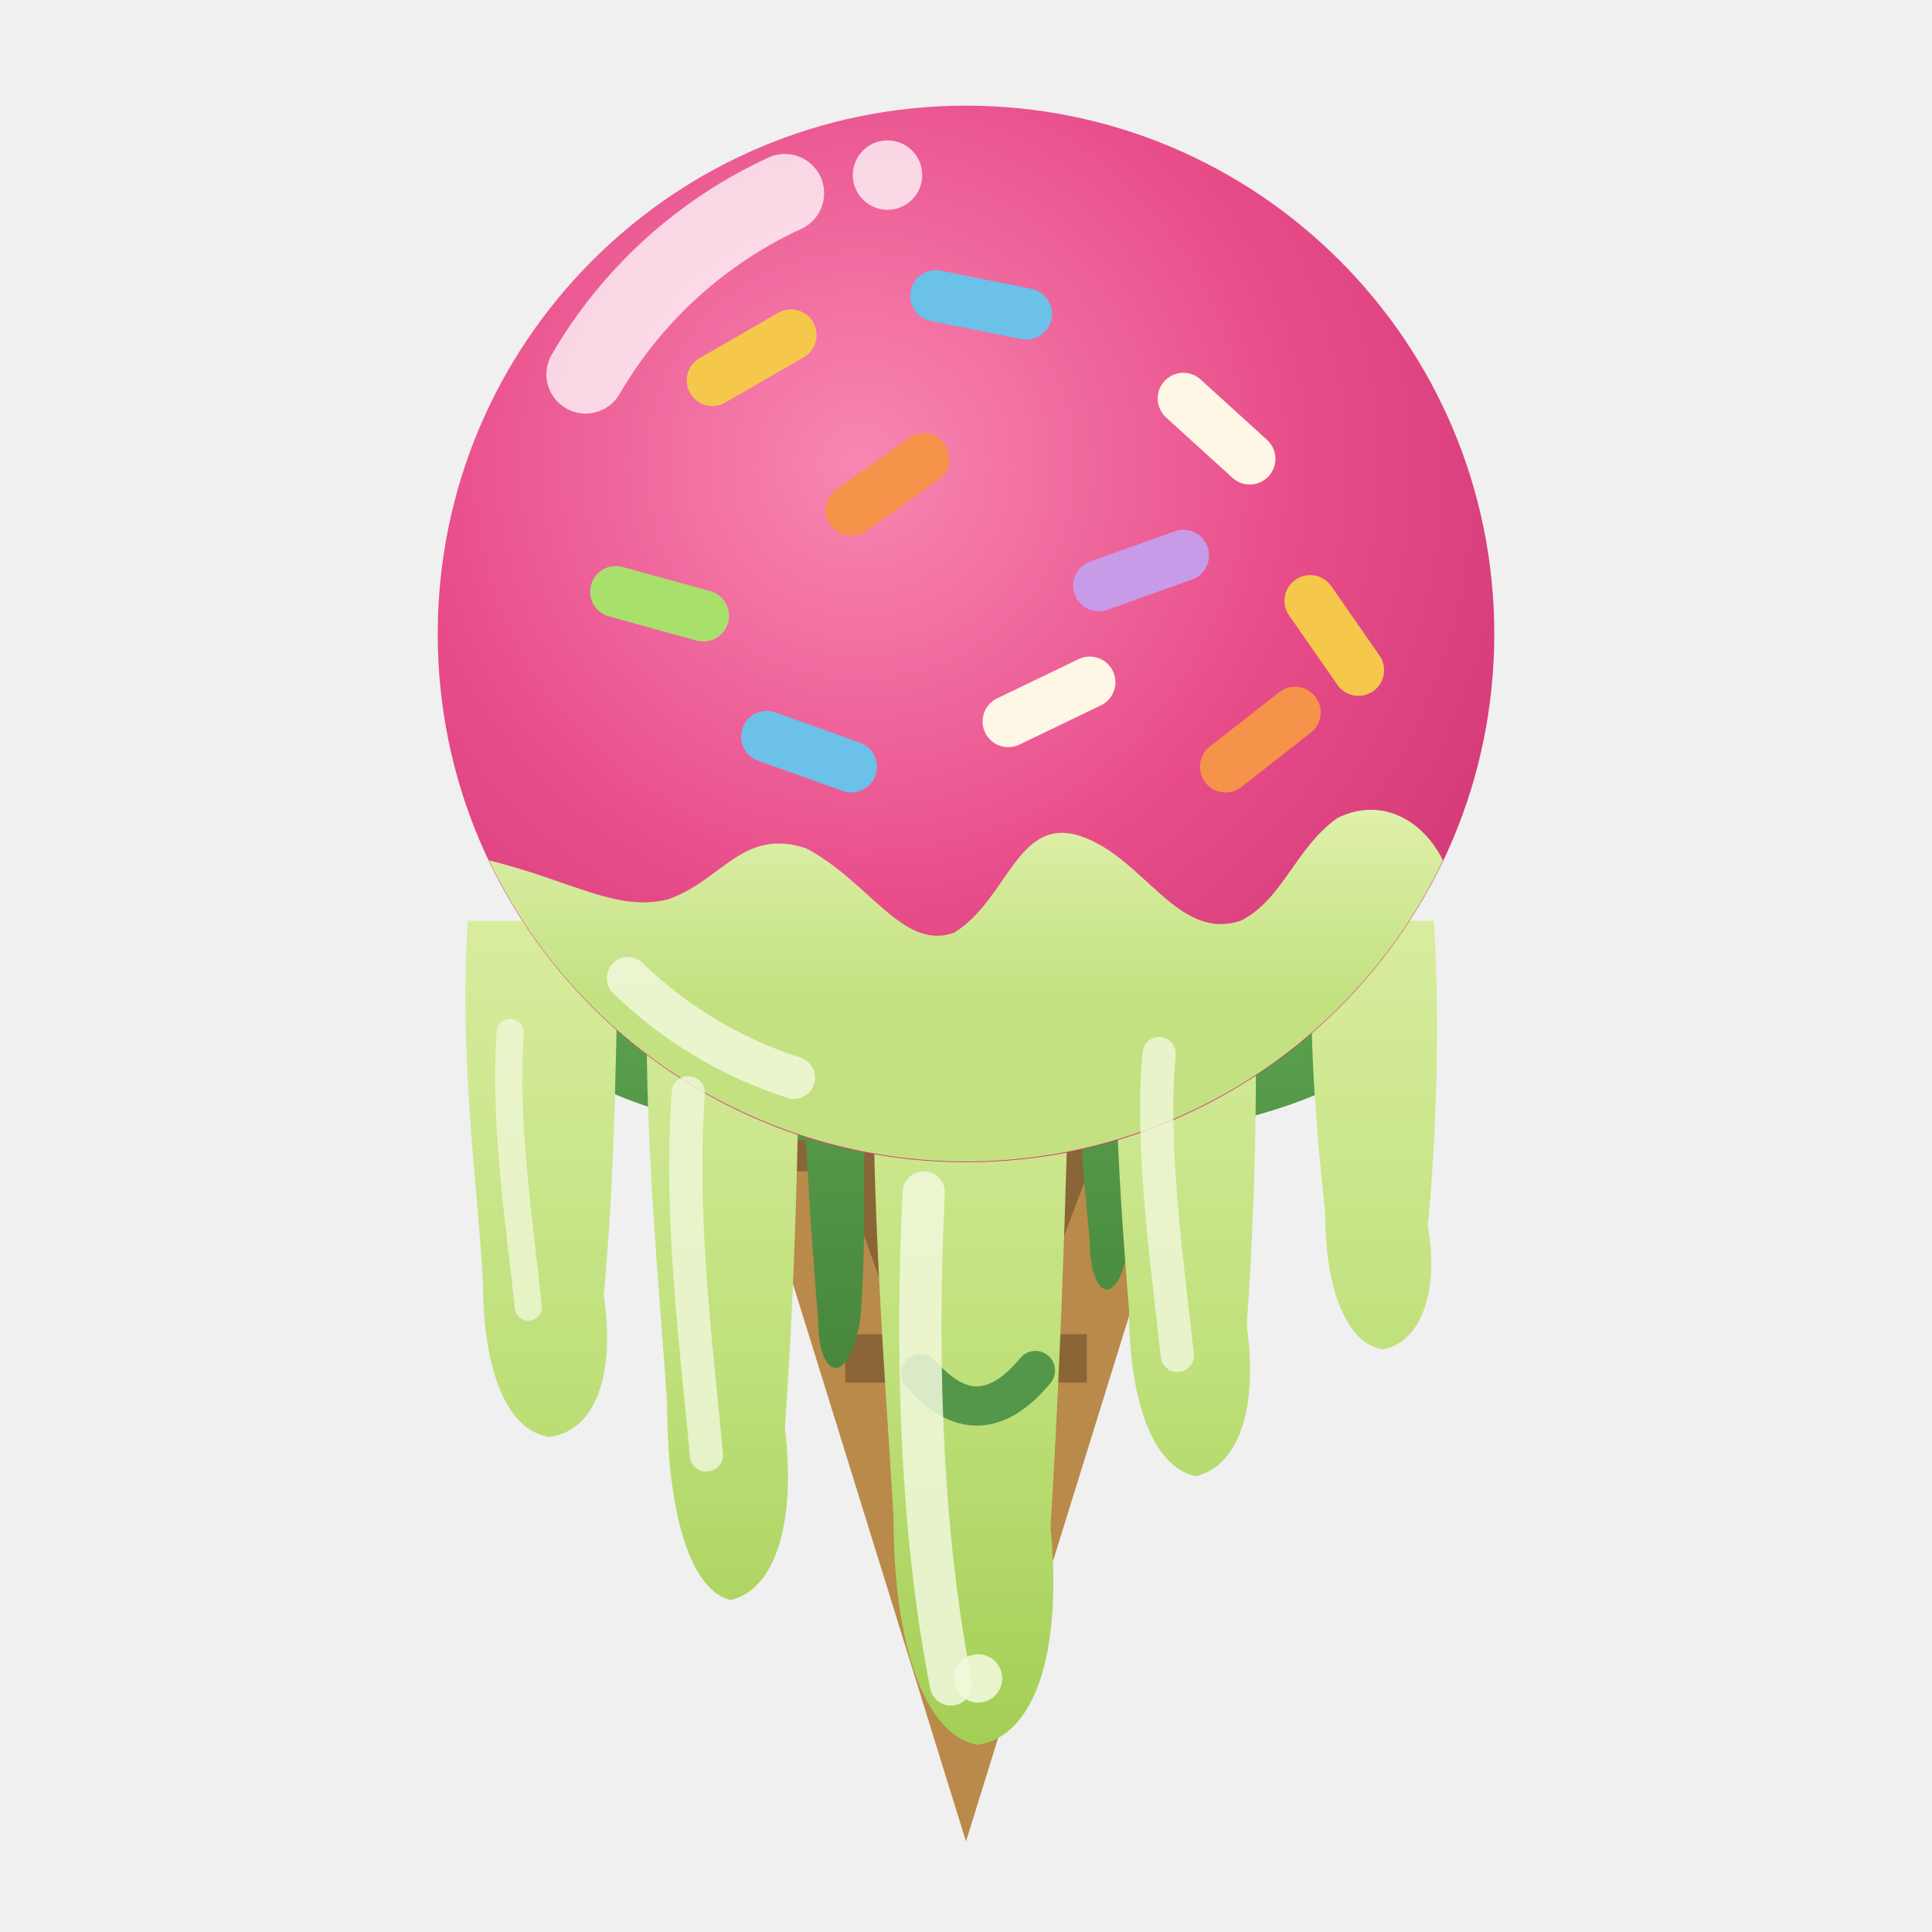
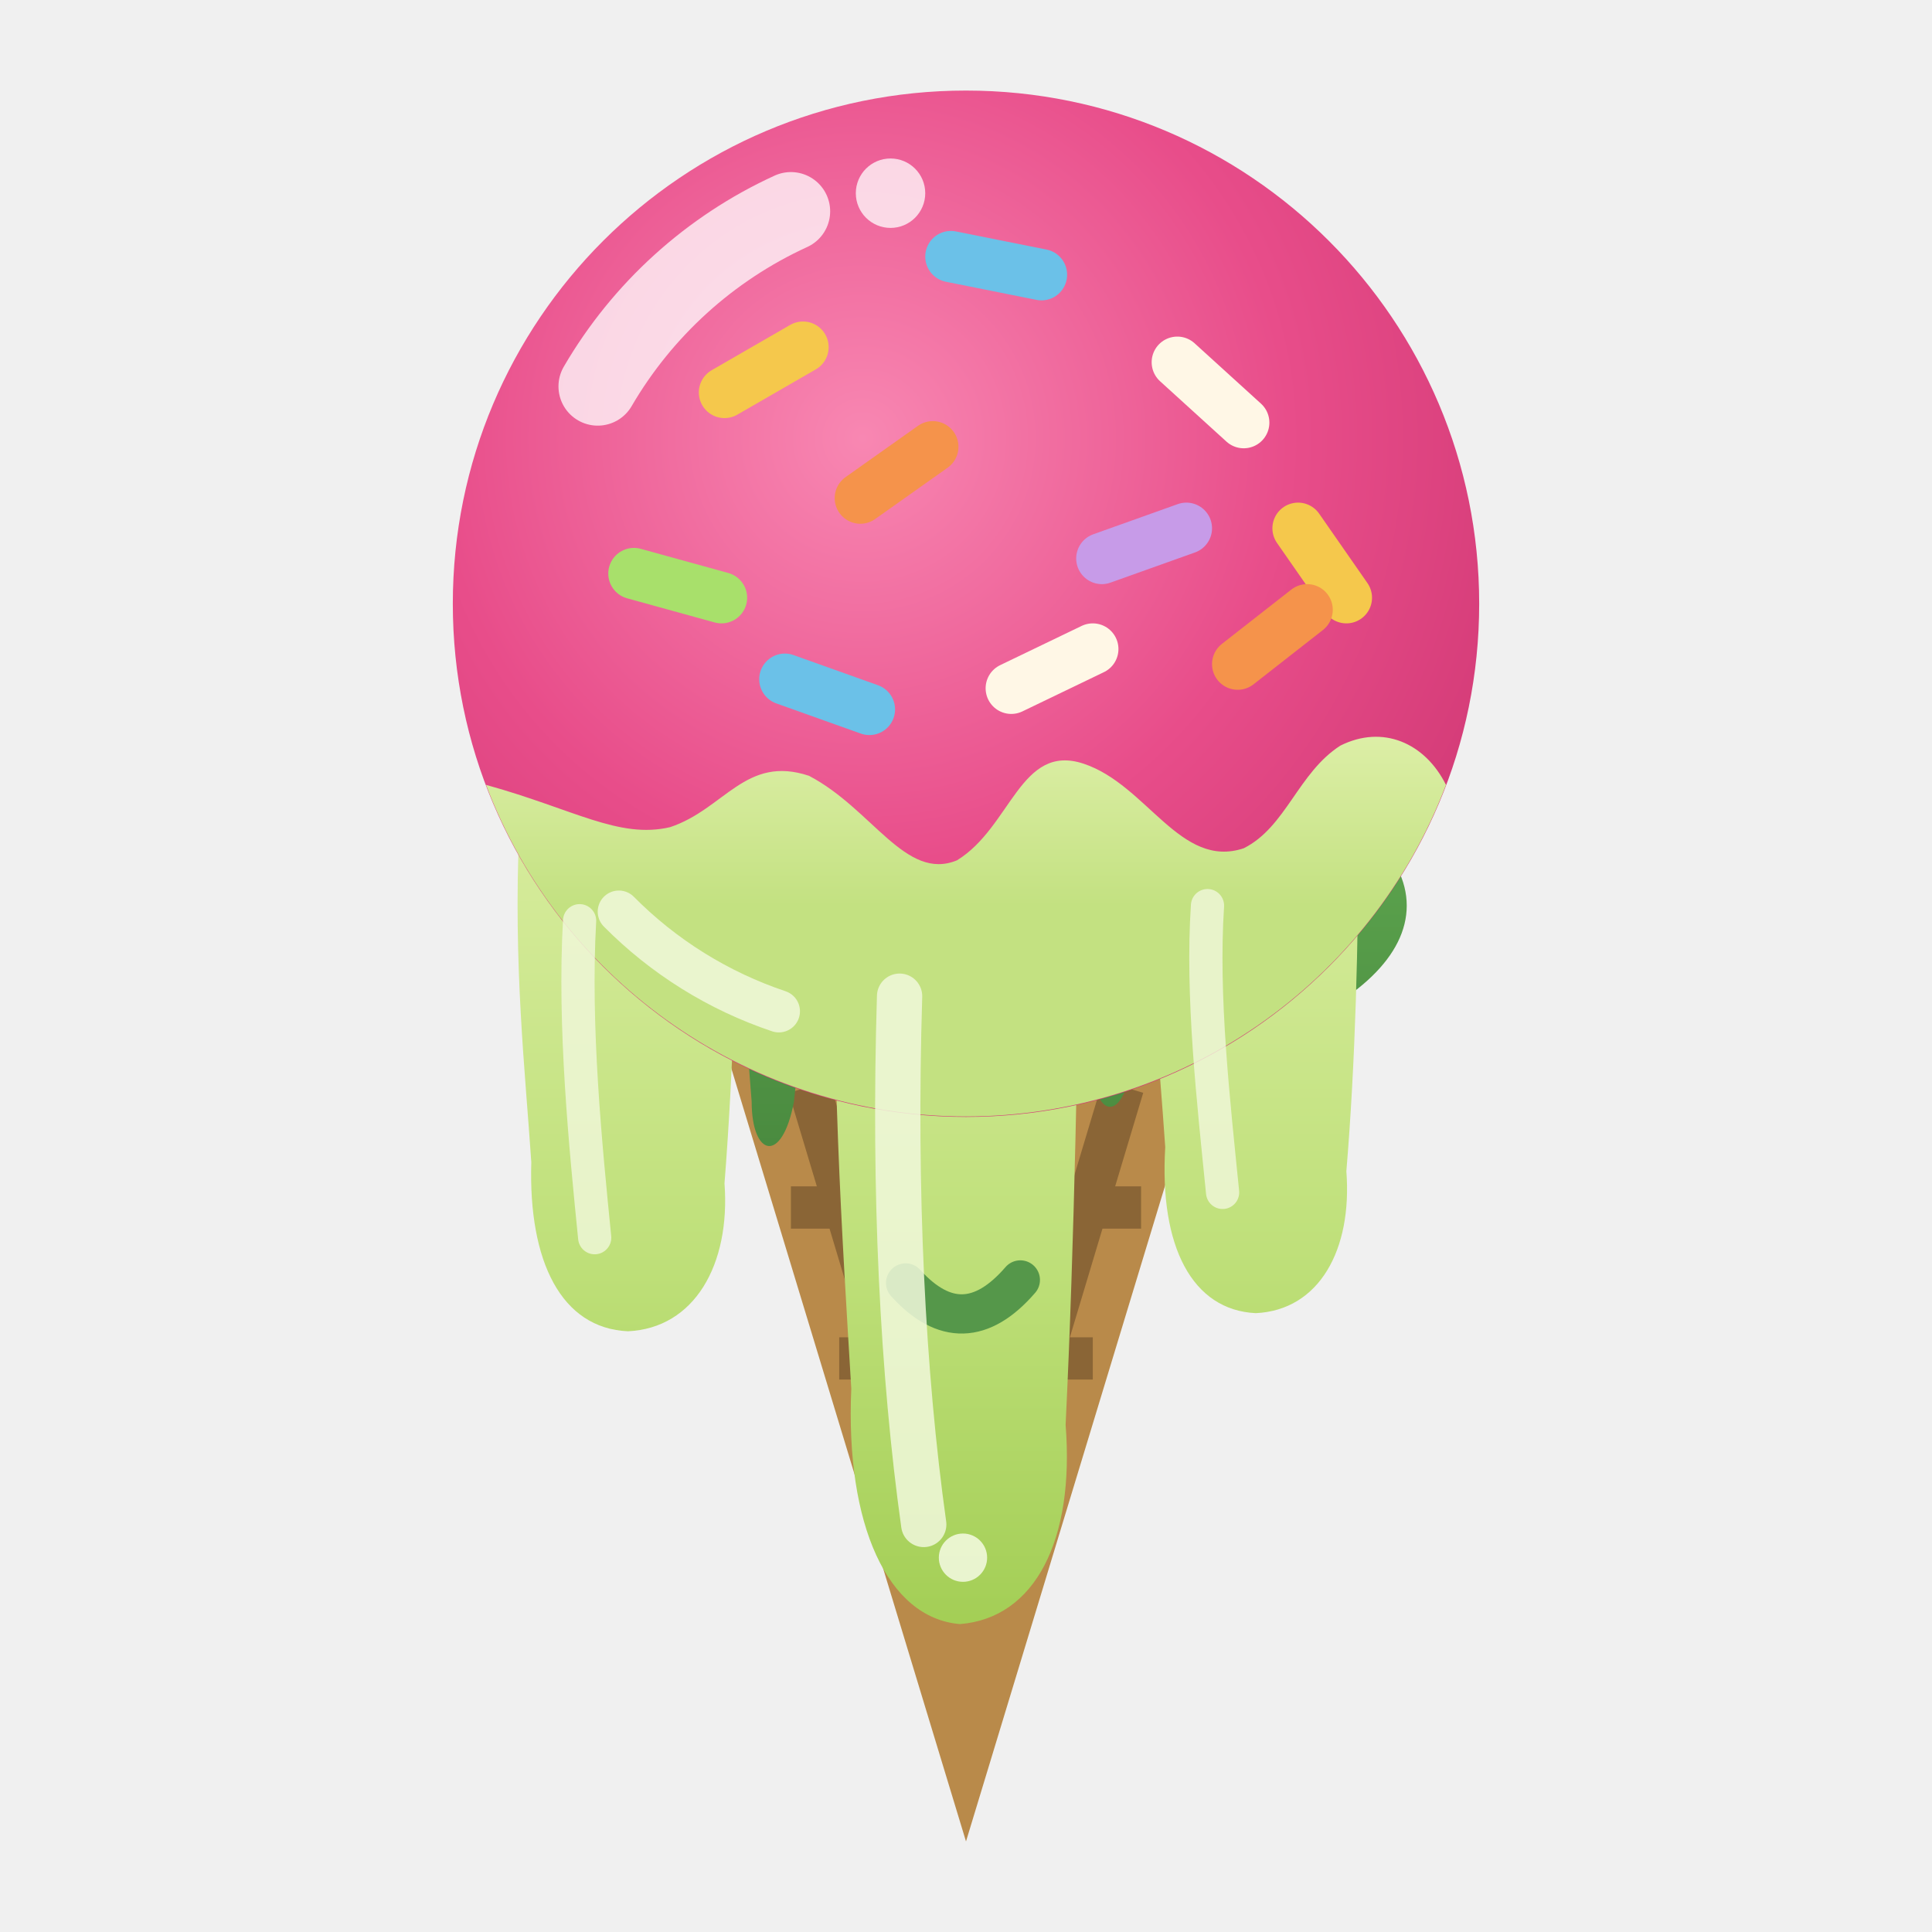
<svg xmlns="http://www.w3.org/2000/svg" viewBox="0 0 64 64">
  <defs>
    <radialGradient id="sp-pink" cx="40%" cy="34%" r="75%">
      <stop offset="0%" stop-color="#F887B2" />
      <stop offset="55%" stop-color="#E84D8A" />
      <stop offset="100%" stop-color="#CE3672" />
    </radialGradient>
-     <linearGradient id="sp-goo" x1="0" y1="30" x2="0" y2="58" gradientUnits="userSpaceOnUse">
+     <linearGradient id="sp-goo" x1="0" y1="26" x2="0" y2="54" gradientUnits="userSpaceOnUse">
      <stop offset="0%" stop-color="#D9EDA0" />
      <stop offset="55%" stop-color="#BFE07A" />
      <stop offset="100%" stop-color="#A3CE55" />
    </linearGradient>
-     <linearGradient id="sp-creep" x1="0" y1="26" x2="0" y2="33" gradientUnits="userSpaceOnUse">
+     <linearGradient id="sp-creep" x1="0" y1="23" x2="0" y2="30" gradientUnits="userSpaceOnUse">
      <stop offset="0%" stop-color="#E3F2B0" />
      <stop offset="100%" stop-color="#C3E181" />
    </linearGradient>
-     <linearGradient id="sp-dark" x1="0" y1="30" x2="0" y2="48" gradientUnits="userSpaceOnUse">
+     <linearGradient id="sp-dark" x1="0" y1="26" x2="0" y2="42" gradientUnits="userSpaceOnUse">
      <stop offset="0%" stop-color="#5FA850" />
      <stop offset="100%" stop-color="#43813A" />
    </linearGradient>
  </defs>
-   <path d="M 23 32 L 41 32 L 32 61 Z" fill="#B98A4A" />
-   <path d="M 26 38 L 38 38 M 28 45 L 36 45 M 30 52 L 34 52 M 27 34 L 32 48 M 37 34 L 32.5 46" stroke="#8a6536" stroke-width="1.6" fill="none" />
+   <path d="M 23.5 33 L 40.5 33 L 32 61 Z" fill="#B98A4A" />
+   <path d="M 26.2 40 L 37.8 40 M 27.8 45 L 36.2 45 M 29.4 50 L 34.6 50 M 26.8 36 L 31.6 52 M 37.2 36 L 32.4 52" stroke="#8a6536" stroke-width="1.4" fill="none" />
  <g fill="url(#sp-dark)">
-     <ellipse cx="32" cy="33.5" rx="14.5" ry="4.6" />
-     <path d="M 26.5 30.5 C 26.5 35.5, 26.8 40, 27.1 43.7 C 27.1 45.7, 28.1 46, 28.5 43.7 C 28.8 40, 28.5 35, 28.5 30.5 Z" />
-     <path d="M 35.5 30.5 C 35.5 34.3, 35.8 38, 36.1 41.1 C 36.1 43.1, 37.1 43.4, 37.4 41.1 C 37.7 38, 37.4 33.7, 37.4 30.5 Z" />
+     <ellipse cx="32" cy="30" rx="14.6" ry="6" />
+     <path d="M 24.5 27.5 C 24.5 31, 24.7 34, 24.9 36.5 C 24.9 38.3, 25.9 38.6, 26.3 36.5 C 26.6 34, 26.4 30.5, 26.4 27.5 Z" />
+     <path d="M 35.8 27.5 C 35.8 30.5, 36 33, 36.2 35.2 C 36.2 37, 37.2 37.3, 37.5 35.2 C 37.8 33, 37.6 30, 37.6 27.5 Z" />
  </g>
  <g fill="url(#sp-goo)">
-     <path d="M 15.5 30.5 C 15.2 35, 15.8 39, 16 42.5 C 16 45.4, 16.8 47.4, 18.2 47.6 C 19.7 47.4, 20.4 45.6, 20 42.9 C 20.4 38.6, 20.4 34.5, 20.5 30.5 Z" />
-     <path d="M 21.5 30.5 C 21.2 36.5, 21.8 42, 22.1 46.5 C 22.1 50.2, 22.9 52.7, 24.2 53 C 25.6 52.7, 26.4 50.6, 26 47.3 C 26.4 41.7, 26.5 35.6, 26.5 30.5 Z" />
-     <path d="M 29 30.5 C 28.7 38.5, 29.3 45, 29.6 50.3 C 29.6 54.4, 30.6 57.5, 32.4 57.8 C 34.3 57.5, 35.2 54.7, 34.8 50.6 C 35.2 44, 35.4 37.2, 35.5 30.5 Z" />
-     <path d="M 37 30.5 C 36.8 35.3, 37.1 39.7, 37.4 43.4 C 37.4 46.4, 38.2 48.6, 39.6 48.9 C 41 48.6, 41.7 46.7, 41.3 43.9 C 41.6 39.7, 41.7 34.9, 41.5 30.5 Z" />
-     <path d="M 43.5 30.5 C 43.3 34, 43.6 37.4, 43.9 40.2 C 43.9 42.7, 44.6 44.5, 45.8 44.7 C 47 44.5, 47.7 42.9, 47.3 40.6 C 47.6 37.4, 47.7 33.7, 47.5 30.5 Z" />
+     <path d="M 17.2 27.5 C 17 32, 17.4 35.5, 17.6 38.5 C 17.5 41.8, 18.6 44, 20.8 44.1 C 23 44, 24.2 41.9, 24 39.2 C 24.3 35.4, 24.4 31.3, 24.5 27.5 Z" />
+     <path d="M 27.7 28.5 C 27.5 35, 27.9 41, 28.2 46 C 28 50.5, 29.4 53.6, 31.8 53.8 C 34.3 53.6, 35.6 51, 35.3 47.2 C 35.6 41, 35.7 34.5, 35.8 28.5 Z" />
+     <path d="M 38.2 27.5 C 38 31.5, 38.4 35, 38.6 38 C 38.4 41.3, 39.5 43.4, 41.6 43.5 C 43.7 43.4, 44.8 41.4, 44.6 38.8 C 44.9 35.2, 45 31.2, 45 27.5 Z" />
  </g>
-   <circle cx="32" cy="21" r="17.5" fill="url(#sp-pink)" />
-   <path d="M 16.2 28.5 A 17.5 17.5 0 0 0 47.8 28.5 C 47.1 27.1 45.7 26.4 44.3 27.1 C 42.9 28.1 42.5 29.8 41.1 30.5 C 39 31.2 37.9 28.4 35.8 27.7 C 33.7 27 33.4 29.8 31.6 30.9 C 29.9 31.5 28.8 29.2 26.7 28.1 C 24.6 27.4 23.9 29.2 22.1 29.8 C 20.4 30.2 19 29.2 16.2 28.5 Z" fill="url(#sp-creep)" />
-   <path d="M 20.8 32.4 A 14 14 0 0 0 26.3 35.7" fill="none" stroke="#F1F8DC" stroke-width="1.4" stroke-linecap="round" opacity="0.85" />
+   <circle cx="32" cy="20" r="17" fill="url(#sp-pink)" />
+   <path d="M 16.1 26 A 17 17 0 0 0 47.9 26 C 47.2 24.6 45.8 24 44.4 24.7 C 43 25.6 42.6 27.4 41.2 28.1 C 39.1 28.8 38 26 35.9 25.3 C 33.8 24.6 33.5 27.4 31.7 28.5 C 30 29.2 28.9 26.8 26.8 25.7 C 24.7 25 24 26.8 22.2 27.4 C 20.5 27.8 19 26.8 16.1 26 Z" fill="url(#sp-creep)" />
+   <path d="M 20.5 30.2 A 13.5 13.5 0 0 0 25.8 33.5" fill="none" stroke="#F1F8DC" stroke-width="1.4" stroke-linecap="round" opacity="0.85" />
  <g stroke-width="1.7" stroke-linecap="round" fill="none">
-     <path d="M 23.6 12.6 l 2.6 -1.5" stroke="#F5C84C" />
-     <path d="M 31 9.8 l 3 0.6" stroke="#6BC1E8" />
-     <path d="M 39.2 13.2 l 2.2 2" stroke="#FFF7E6" />
-     <path d="M 20.4 19.6 l 2.9 0.8" stroke="#A8E06B" />
-     <path d="M 28.2 16.9 l 2.4 -1.7" stroke="#F5934B" />
-     <path d="M 36.4 19.4 l 2.8 -1" stroke="#C79BE8" />
-     <path d="M 43.4 19.9 l 1.6 2.3" stroke="#F5C84C" />
-     <path d="M 25.4 24.4 l 2.8 1" stroke="#6BC1E8" />
-     <path d="M 33.4 23.9 l 2.7 -1.3" stroke="#FFF7E6" />
-     <path d="M 40.6 25.4 l 2.3 -1.8" stroke="#F5934B" />
+     <path d="M 24 13 l 2.6 -1.5" stroke="#F5C84C" />
+     <path d="M 31.5 8.5 l 3 0.6" stroke="#6BC1E8" />
+     <path d="M 39 12 l 2.2 2" stroke="#FFF7E6" />
+     <path d="M 21 19 l 2.9 0.8" stroke="#A8E06B" />
+     <path d="M 28.5 16.5 l 2.4 -1.7" stroke="#F5934B" />
+     <path d="M 36.5 18.5 l 2.8 -1" stroke="#C79BE8" />
+     <path d="M 43 17.5 l 1.6 2.3" stroke="#F5C84C" />
+     <path d="M 26 22.5 l 2.8 1" stroke="#6BC1E8" />
+     <path d="M 33.5 22.8 l 2.7 -1.3" stroke="#FFF7E6" />
+     <path d="M 41 22 l 2.3 -1.8" stroke="#F5934B" />
  </g>
-   <path d="M 30.5 45.5 Q 32.4 47.7 34.3 45.4" fill="none" stroke="#55974A" stroke-width="1.3" stroke-linecap="round" />
+   <path d="M 30 42.5 Q 31.9 44.6 33.8 42.4" fill="none" stroke="#55974A" stroke-width="1.3" stroke-linecap="round" />
  <g stroke="#F1F8DC" fill="none" stroke-linecap="round">
-     <path d="M 30.6 39.5 C 30.3 45.6, 30.6 51.2, 31.5 55.8" stroke-width="1.4" opacity="0.85" />
-     <path d="M 22.8 36.2 C 22.5 40.5, 23.1 44.8, 23.4 48.2" stroke-width="1.1" opacity="0.8" />
-     <path d="M 38.4 34.9 C 38.1 38, 38.7 42.1, 39 44.9" stroke-width="1.1" opacity="0.8" />
-     <path d="M 16.9 34.2 C 16.7 37.3, 17.2 40.4, 17.5 43.3" stroke-width="0.9" opacity="0.75" />
+     <path d="M 29.8 33 C 29.6 39.5, 29.9 45.5, 30.6 50.5" stroke-width="1.5" opacity="0.85" />
+     <path d="M 19.2 30.5 C 19 34, 19.4 38, 19.7 41" stroke-width="1.1" opacity="0.8" />
+     <path d="M 40 30 C 39.8 33, 40.2 36.5, 40.5 39.5" stroke-width="1.1" opacity="0.8" />
  </g>
-   <circle cx="32.4" cy="55.6" r="0.8" fill="#F1F8DC" opacity="0.9" />
-   <path d="M 19.4 12.4 A 14.8 14.8 0 0 1 26 6.4" fill="none" stroke="#FFFFFF" stroke-width="2.6" stroke-linecap="round" opacity="0.75" />
-   <circle cx="29.4" cy="5.8" r="1.15" fill="#FFFFFF" opacity="0.75" />
+   <circle cx="31.9" cy="51.6" r="0.8" fill="#F1F8DC" opacity="0.9" />
+   <path d="M 19.8 12.8 A 14.3 14.3 0 0 1 26.2 7" fill="none" stroke="#FFFFFF" stroke-width="2.6" stroke-linecap="round" opacity="0.75" />
+   <circle cx="29.5" cy="6.4" r="1.15" fill="#FFFFFF" opacity="0.75" />
</svg>
